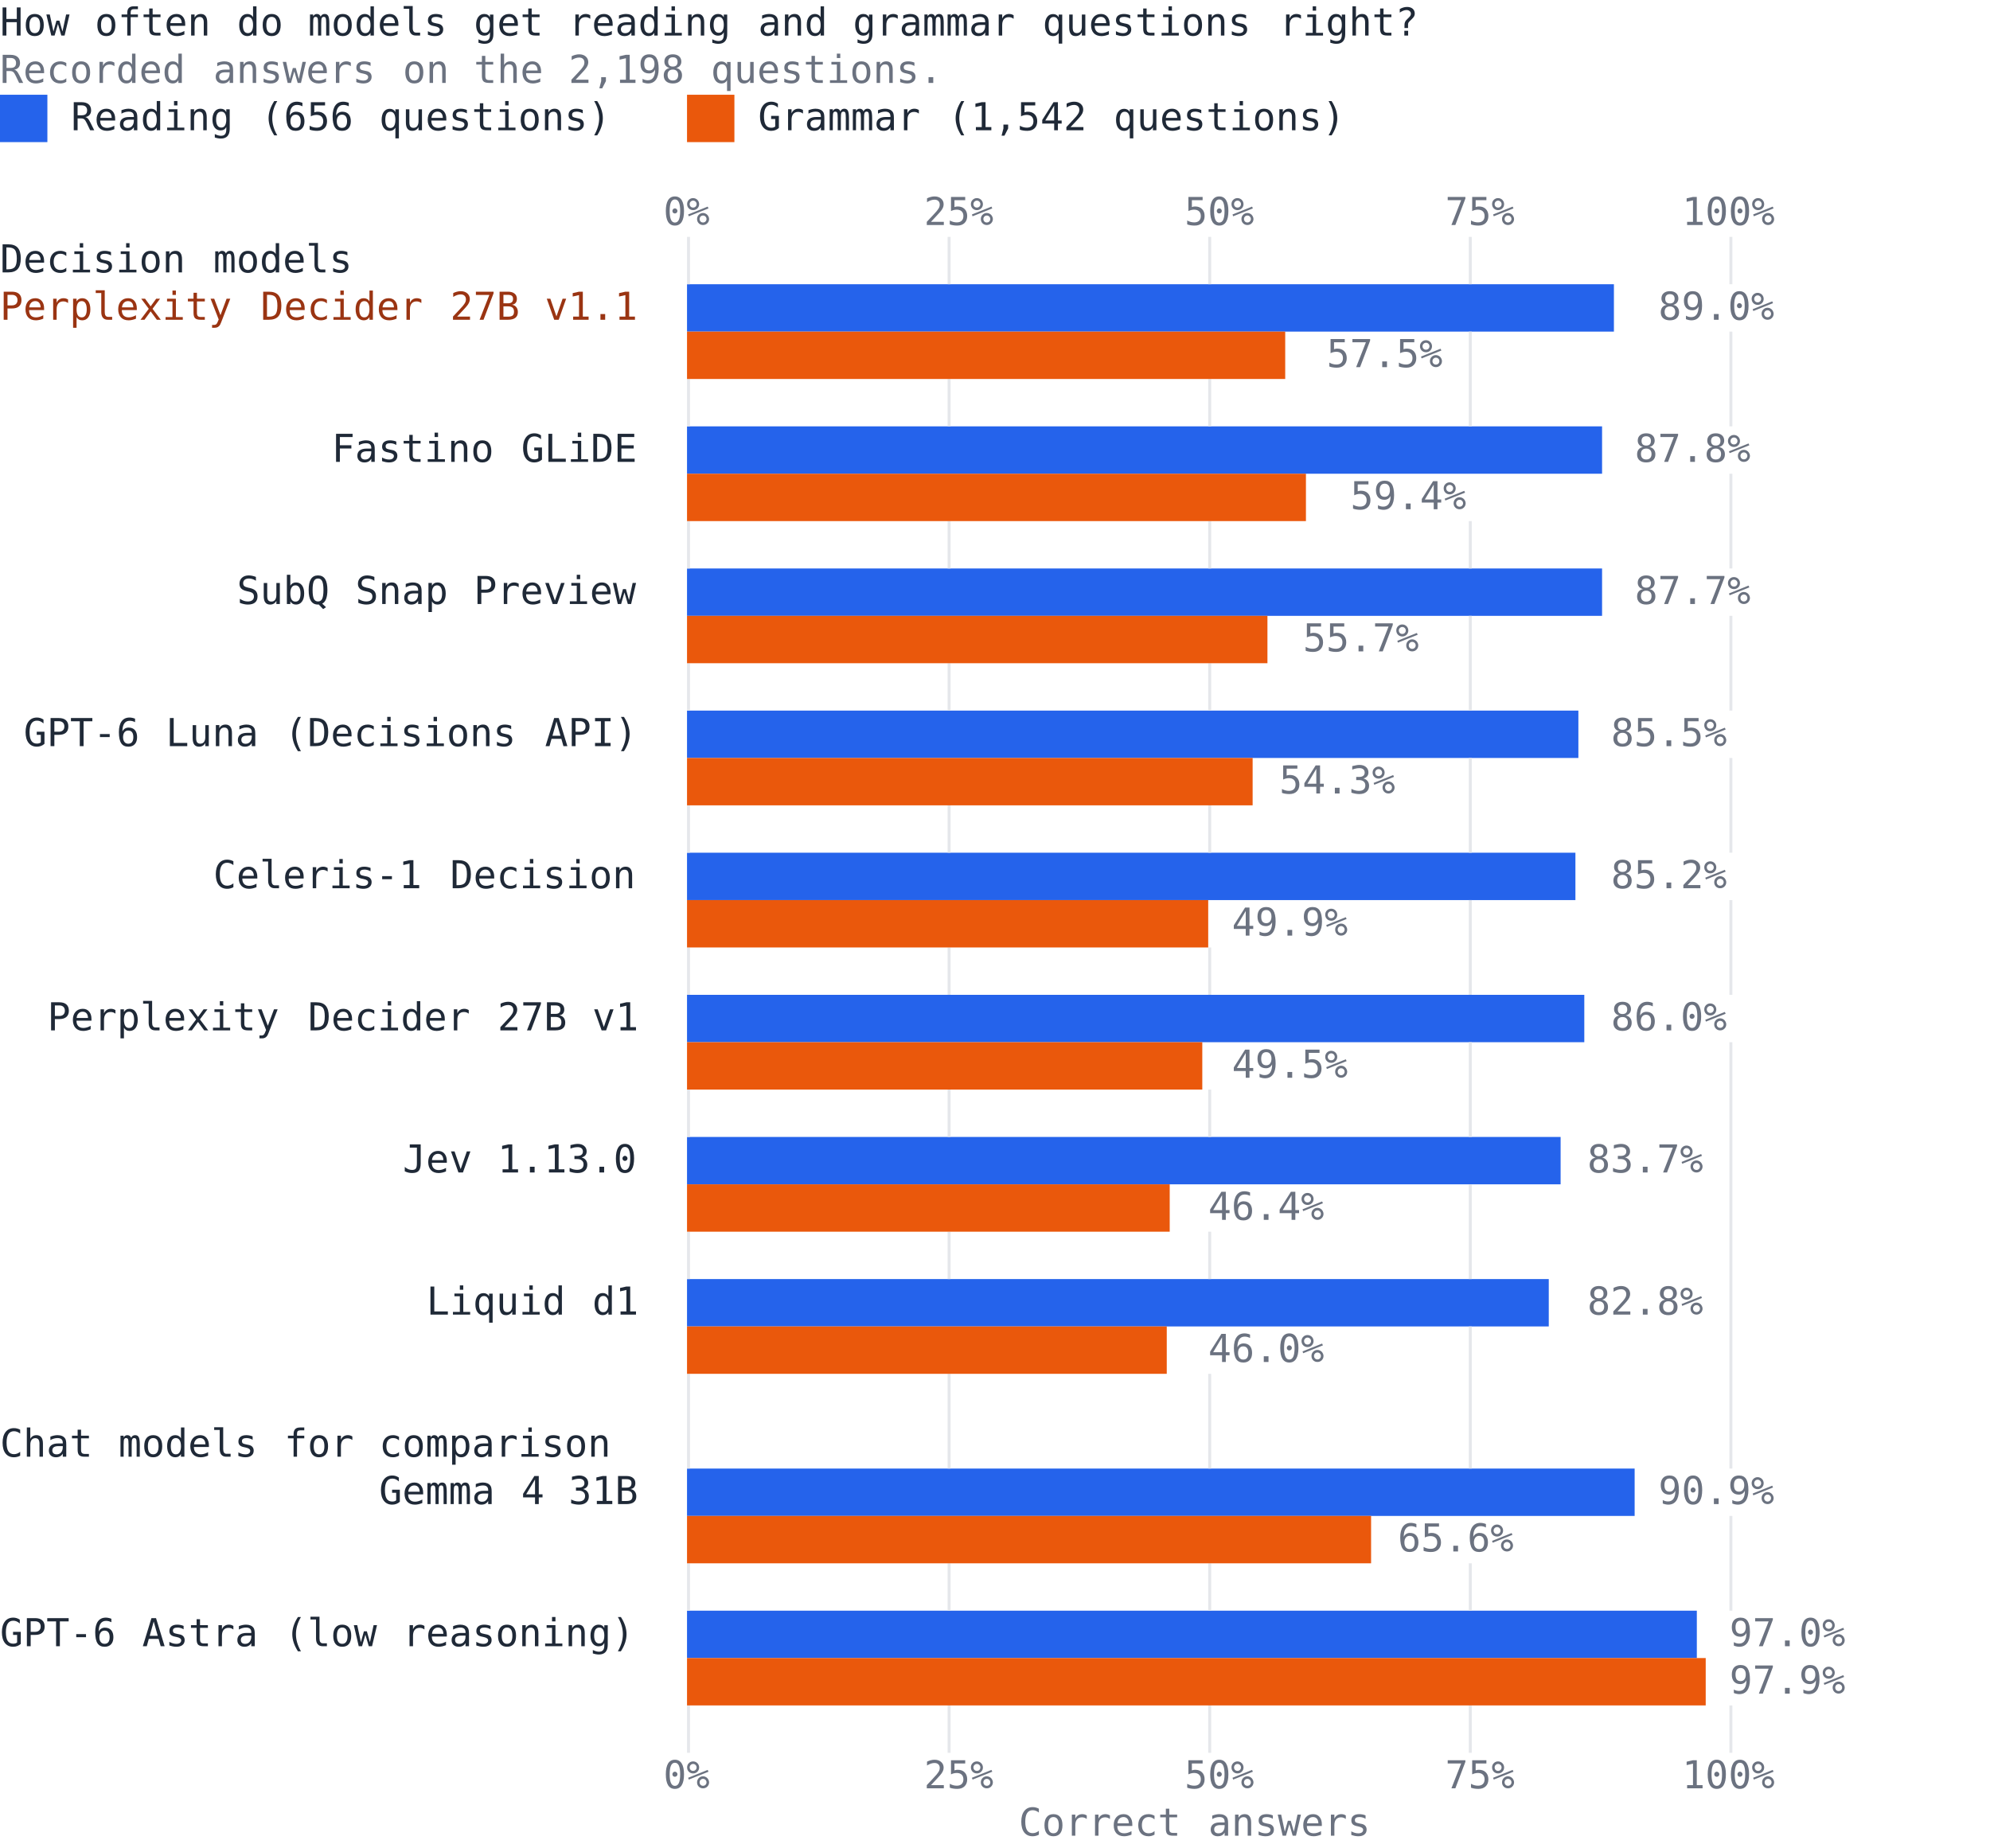
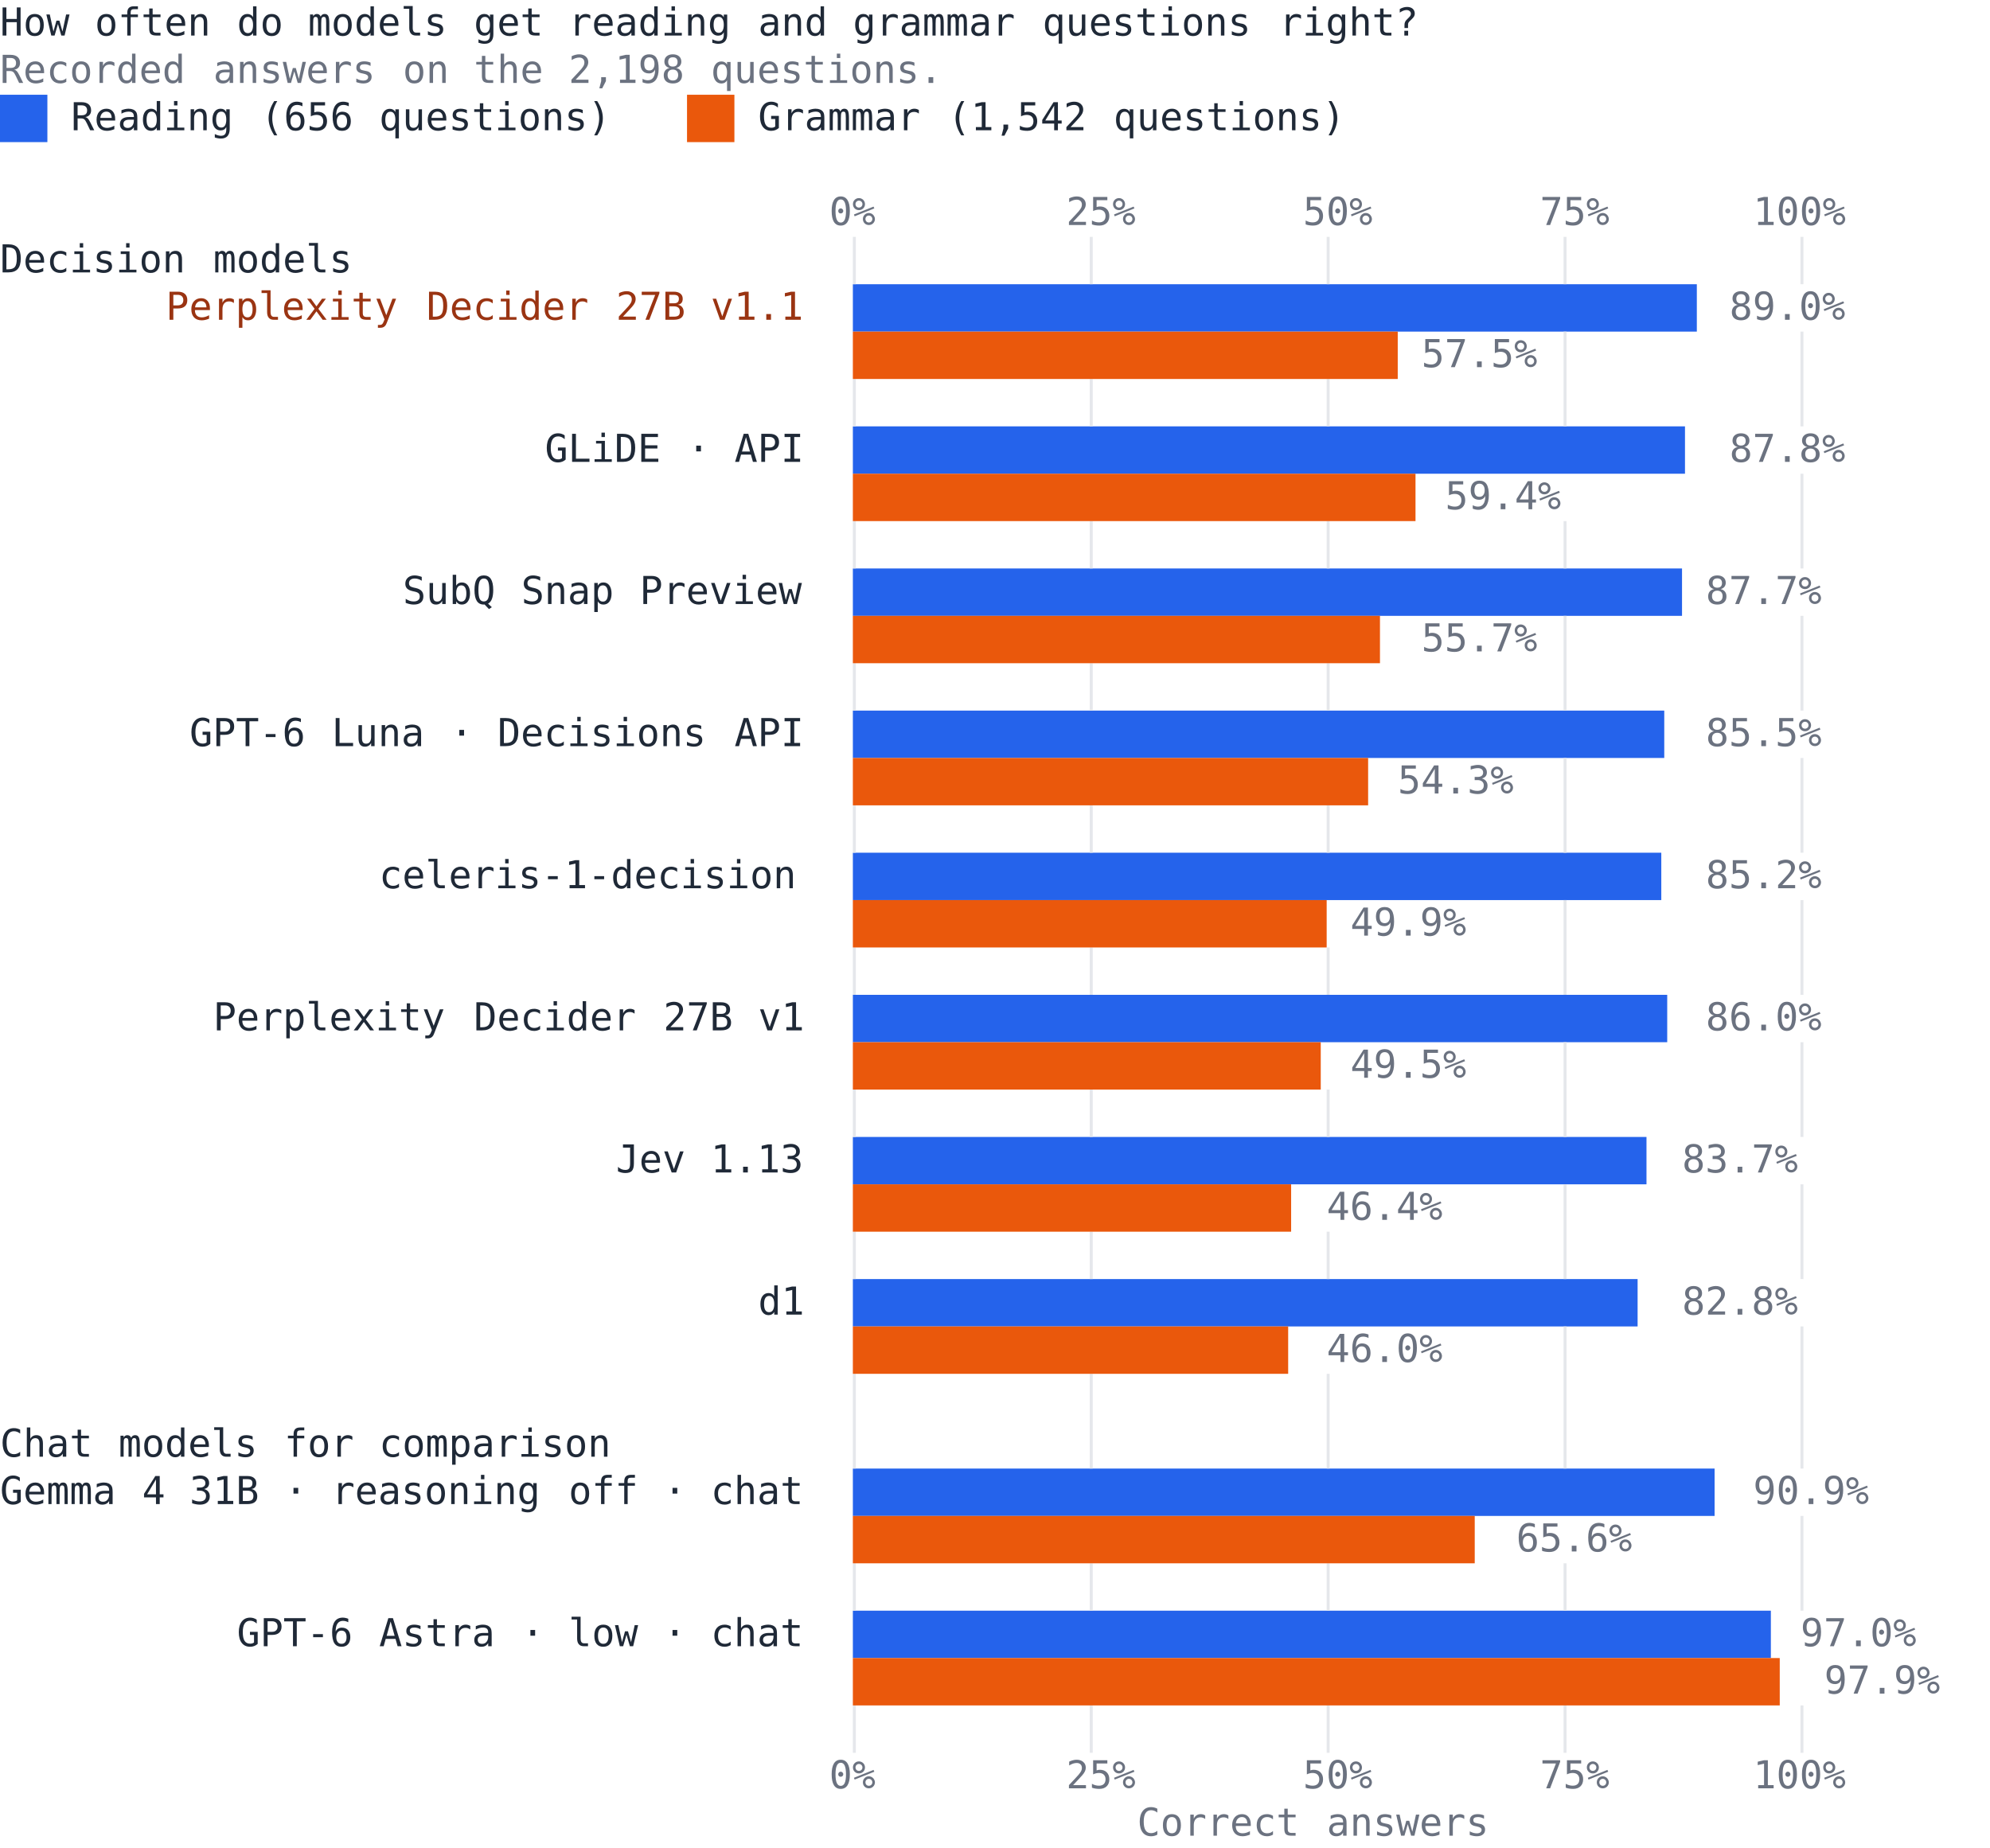
<svg xmlns="http://www.w3.org/2000/svg" viewBox="0 0 672 624" width="672" height="624" role="img">
  <style>text{font:13px ui-monospace,SFMono-Regular,Menlo,Consolas,"DejaVu Sans Mono",monospace;white-space:pre}</style>
-   <path fill="#2563eb" d="M0 32h8v16h-8zM8 32h8v16h-8zM232 96h8v16h-8zM240 96h8v16h-8zM248 96h8v16h-8zM256 96h8v16h-8zM264 96h8v16h-8zM272 96h8v16h-8zM280 96h8v16h-8zM288 96h8v16h-8zM296 96h8v16h-8zM304 96h8v16h-8zM312 96h8v16h-8zM320 96h8v16h-8zM328 96h8v16h-8zM336 96h8v16h-8zM344 96h8v16h-8zM352 96h8v16h-8zM360 96h8v16h-8zM368 96h8v16h-8zM376 96h8v16h-8zM384 96h8v16h-8zM392 96h8v16h-8zM400 96h8v16h-8zM408 96h8v16h-8zM416 96h8v16h-8zM424 96h8v16h-8zM432 96h8v16h-8zM440 96h8v16h-8zM448 96h8v16h-8zM456 96h8v16h-8zM464 96h8v16h-8zM472 96h8v16h-8zM480 96h8v16h-8zM488 96h8v16h-8zM496 96h8v16h-8zM504 96h8v16h-8zM512 96h8v16h-8zM520 96h8v16h-8zM528 96h8v16h-8zM536 96h8v16h-8zM544 96h1v16h-1zM232 144h8v16h-8zM240 144h8v16h-8zM248 144h8v16h-8zM256 144h8v16h-8zM264 144h8v16h-8zM272 144h8v16h-8zM280 144h8v16h-8zM288 144h8v16h-8zM296 144h8v16h-8zM304 144h8v16h-8zM312 144h8v16h-8zM320 144h8v16h-8zM328 144h8v16h-8zM336 144h8v16h-8zM344 144h8v16h-8zM352 144h8v16h-8zM360 144h8v16h-8zM368 144h8v16h-8zM376 144h8v16h-8zM384 144h8v16h-8zM392 144h8v16h-8zM400 144h8v16h-8zM408 144h8v16h-8zM416 144h8v16h-8zM424 144h8v16h-8zM432 144h8v16h-8zM440 144h8v16h-8zM448 144h8v16h-8zM456 144h8v16h-8zM464 144h8v16h-8zM472 144h8v16h-8zM480 144h8v16h-8zM488 144h8v16h-8zM496 144h8v16h-8zM504 144h8v16h-8zM512 144h8v16h-8zM520 144h8v16h-8zM528 144h8v16h-8zM536 144h5v16h-5zM232 192h8v16h-8zM240 192h8v16h-8zM248 192h8v16h-8zM256 192h8v16h-8zM264 192h8v16h-8zM272 192h8v16h-8zM280 192h8v16h-8zM288 192h8v16h-8zM296 192h8v16h-8zM304 192h8v16h-8zM312 192h8v16h-8zM320 192h8v16h-8zM328 192h8v16h-8zM336 192h8v16h-8zM344 192h8v16h-8zM352 192h8v16h-8zM360 192h8v16h-8zM368 192h8v16h-8zM376 192h8v16h-8zM384 192h8v16h-8zM392 192h8v16h-8zM400 192h8v16h-8zM408 192h8v16h-8zM416 192h8v16h-8zM424 192h8v16h-8zM432 192h8v16h-8zM440 192h8v16h-8zM448 192h8v16h-8zM456 192h8v16h-8zM464 192h8v16h-8zM472 192h8v16h-8zM480 192h8v16h-8zM488 192h8v16h-8zM496 192h8v16h-8zM504 192h8v16h-8zM512 192h8v16h-8zM520 192h8v16h-8zM528 192h8v16h-8zM536 192h5v16h-5zM232 240h8v16h-8zM240 240h8v16h-8zM248 240h8v16h-8zM256 240h8v16h-8zM264 240h8v16h-8zM272 240h8v16h-8zM280 240h8v16h-8zM288 240h8v16h-8zM296 240h8v16h-8zM304 240h8v16h-8zM312 240h8v16h-8zM320 240h8v16h-8zM328 240h8v16h-8zM336 240h8v16h-8zM344 240h8v16h-8zM352 240h8v16h-8zM360 240h8v16h-8zM368 240h8v16h-8zM376 240h8v16h-8zM384 240h8v16h-8zM392 240h8v16h-8zM400 240h8v16h-8zM408 240h8v16h-8zM416 240h8v16h-8zM424 240h8v16h-8zM432 240h8v16h-8zM440 240h8v16h-8zM448 240h8v16h-8zM456 240h8v16h-8zM464 240h8v16h-8zM472 240h8v16h-8zM480 240h8v16h-8zM488 240h8v16h-8zM496 240h8v16h-8zM504 240h8v16h-8zM512 240h8v16h-8zM520 240h8v16h-8zM528 240h5v16h-5zM232 288h8v16h-8zM240 288h8v16h-8zM248 288h8v16h-8zM256 288h8v16h-8zM264 288h8v16h-8zM272 288h8v16h-8zM280 288h8v16h-8zM288 288h8v16h-8zM296 288h8v16h-8zM304 288h8v16h-8zM312 288h8v16h-8zM320 288h8v16h-8zM328 288h8v16h-8zM336 288h8v16h-8zM344 288h8v16h-8zM352 288h8v16h-8zM360 288h8v16h-8zM368 288h8v16h-8zM376 288h8v16h-8zM384 288h8v16h-8zM392 288h8v16h-8zM400 288h8v16h-8zM408 288h8v16h-8zM416 288h8v16h-8zM424 288h8v16h-8zM432 288h8v16h-8zM440 288h8v16h-8zM448 288h8v16h-8zM456 288h8v16h-8zM464 288h8v16h-8zM472 288h8v16h-8zM480 288h8v16h-8zM488 288h8v16h-8zM496 288h8v16h-8zM504 288h8v16h-8zM512 288h8v16h-8zM520 288h8v16h-8zM528 288h4v16h-4zM232 336h8v16h-8zM240 336h8v16h-8zM248 336h8v16h-8zM256 336h8v16h-8zM264 336h8v16h-8zM272 336h8v16h-8zM280 336h8v16h-8zM288 336h8v16h-8zM296 336h8v16h-8zM304 336h8v16h-8zM312 336h8v16h-8zM320 336h8v16h-8zM328 336h8v16h-8zM336 336h8v16h-8zM344 336h8v16h-8zM352 336h8v16h-8zM360 336h8v16h-8zM368 336h8v16h-8zM376 336h8v16h-8zM384 336h8v16h-8zM392 336h8v16h-8zM400 336h8v16h-8zM408 336h8v16h-8zM416 336h8v16h-8zM424 336h8v16h-8zM432 336h8v16h-8zM440 336h8v16h-8zM448 336h8v16h-8zM456 336h8v16h-8zM464 336h8v16h-8zM472 336h8v16h-8zM480 336h8v16h-8zM488 336h8v16h-8zM496 336h8v16h-8zM504 336h8v16h-8zM512 336h8v16h-8zM520 336h8v16h-8zM528 336h7v16h-7zM232 384h8v16h-8zM240 384h8v16h-8zM248 384h8v16h-8zM256 384h8v16h-8zM264 384h8v16h-8zM272 384h8v16h-8zM280 384h8v16h-8zM288 384h8v16h-8zM296 384h8v16h-8zM304 384h8v16h-8zM312 384h8v16h-8zM320 384h8v16h-8zM328 384h8v16h-8zM336 384h8v16h-8zM344 384h8v16h-8zM352 384h8v16h-8zM360 384h8v16h-8zM368 384h8v16h-8zM376 384h8v16h-8zM384 384h8v16h-8zM392 384h8v16h-8zM400 384h8v16h-8zM408 384h8v16h-8zM416 384h8v16h-8zM424 384h8v16h-8zM432 384h8v16h-8zM440 384h8v16h-8zM448 384h8v16h-8zM456 384h8v16h-8zM464 384h8v16h-8zM472 384h8v16h-8zM480 384h8v16h-8zM488 384h8v16h-8zM496 384h8v16h-8zM504 384h8v16h-8zM512 384h8v16h-8zM520 384h7v16h-7zM232 432h8v16h-8zM240 432h8v16h-8zM248 432h8v16h-8zM256 432h8v16h-8zM264 432h8v16h-8zM272 432h8v16h-8zM280 432h8v16h-8zM288 432h8v16h-8zM296 432h8v16h-8zM304 432h8v16h-8zM312 432h8v16h-8zM320 432h8v16h-8zM328 432h8v16h-8zM336 432h8v16h-8zM344 432h8v16h-8zM352 432h8v16h-8zM360 432h8v16h-8zM368 432h8v16h-8zM376 432h8v16h-8zM384 432h8v16h-8zM392 432h8v16h-8zM400 432h8v16h-8zM408 432h8v16h-8zM416 432h8v16h-8zM424 432h8v16h-8zM432 432h8v16h-8zM440 432h8v16h-8zM448 432h8v16h-8zM456 432h8v16h-8zM464 432h8v16h-8zM472 432h8v16h-8zM480 432h8v16h-8zM488 432h8v16h-8zM496 432h8v16h-8zM504 432h8v16h-8zM512 432h8v16h-8zM520 432h3v16h-3zM232 496h8v16h-8zM240 496h8v16h-8zM248 496h8v16h-8zM256 496h8v16h-8zM264 496h8v16h-8zM272 496h8v16h-8zM280 496h8v16h-8zM288 496h8v16h-8zM296 496h8v16h-8zM304 496h8v16h-8zM312 496h8v16h-8zM320 496h8v16h-8zM328 496h8v16h-8zM336 496h8v16h-8zM344 496h8v16h-8zM352 496h8v16h-8zM360 496h8v16h-8zM368 496h8v16h-8zM376 496h8v16h-8zM384 496h8v16h-8zM392 496h8v16h-8zM400 496h8v16h-8zM408 496h8v16h-8zM416 496h8v16h-8zM424 496h8v16h-8zM432 496h8v16h-8zM440 496h8v16h-8zM448 496h8v16h-8zM456 496h8v16h-8zM464 496h8v16h-8zM472 496h8v16h-8zM480 496h8v16h-8zM488 496h8v16h-8zM496 496h8v16h-8zM504 496h8v16h-8zM512 496h8v16h-8zM520 496h8v16h-8zM528 496h8v16h-8zM536 496h8v16h-8zM544 496h8v16h-8zM232 544h8v16h-8zM240 544h8v16h-8zM248 544h8v16h-8zM256 544h8v16h-8zM264 544h8v16h-8zM272 544h8v16h-8zM280 544h8v16h-8zM288 544h8v16h-8zM296 544h8v16h-8zM304 544h8v16h-8zM312 544h8v16h-8zM320 544h8v16h-8zM328 544h8v16h-8zM336 544h8v16h-8zM344 544h8v16h-8zM352 544h8v16h-8zM360 544h8v16h-8zM368 544h8v16h-8zM376 544h8v16h-8zM384 544h8v16h-8zM392 544h8v16h-8zM400 544h8v16h-8zM408 544h8v16h-8zM416 544h8v16h-8zM424 544h8v16h-8zM432 544h8v16h-8zM440 544h8v16h-8zM448 544h8v16h-8zM456 544h8v16h-8zM464 544h8v16h-8zM472 544h8v16h-8zM480 544h8v16h-8zM488 544h8v16h-8zM496 544h8v16h-8zM504 544h8v16h-8zM512 544h8v16h-8zM520 544h8v16h-8zM528 544h8v16h-8zM536 544h8v16h-8zM544 544h8v16h-8zM552 544h8v16h-8zM560 544h8v16h-8zM568 544h5v16h-5z" />
-   <path fill="#e5e7eb" d="M232 80h1v16h-1zM320 80h1v16h-1zM408 80h1v16h-1zM496 80h1v16h-1zM584 80h1v16h-1zM496 112h1v16h-1zM584 112h1v16h-1zM232 128h1v16h-1zM320 128h1v16h-1zM408 128h1v16h-1zM496 128h1v16h-1zM584 128h1v16h-1zM584 160h1v16h-1zM232 176h1v16h-1zM320 176h1v16h-1zM408 176h1v16h-1zM496 176h1v16h-1zM584 176h1v16h-1zM496 208h1v16h-1zM584 208h1v16h-1zM232 224h1v16h-1zM320 224h1v16h-1zM408 224h1v16h-1zM496 224h1v16h-1zM584 224h1v16h-1zM496 256h1v16h-1zM584 256h1v16h-1zM232 272h1v16h-1zM320 272h1v16h-1zM408 272h1v16h-1zM496 272h1v16h-1zM584 272h1v16h-1zM496 304h1v16h-1zM584 304h1v16h-1zM232 320h1v16h-1zM320 320h1v16h-1zM408 320h1v16h-1zM496 320h1v16h-1zM584 320h1v16h-1zM496 352h1v16h-1zM584 352h1v16h-1zM232 368h1v16h-1zM320 368h1v16h-1zM408 368h1v16h-1zM496 368h1v16h-1zM584 368h1v16h-1zM584 384h1v16h-1zM496 400h1v16h-1zM584 400h1v16h-1zM232 416h1v16h-1zM320 416h1v16h-1zM408 416h1v16h-1zM496 416h1v16h-1zM584 416h1v16h-1zM584 432h1v16h-1zM496 448h1v16h-1zM584 448h1v16h-1zM232 464h1v16h-1zM320 464h1v16h-1zM408 464h1v16h-1zM496 464h1v16h-1zM584 464h1v16h-1zM232 480h1v16h-1zM320 480h1v16h-1zM408 480h1v16h-1zM496 480h1v16h-1zM584 480h1v16h-1zM584 512h1v16h-1zM232 528h1v16h-1zM320 528h1v16h-1zM408 528h1v16h-1zM496 528h1v16h-1zM584 528h1v16h-1zM232 576h1v16h-1zM320 576h1v16h-1zM408 576h1v16h-1zM496 576h1v16h-1zM584 576h1v16h-1z" />
-   <path fill="#ea580c" d="M232 32h8v16h-8zM240 32h8v16h-8zM232 112h8v16h-8zM240 112h8v16h-8zM248 112h8v16h-8zM256 112h8v16h-8zM264 112h8v16h-8zM272 112h8v16h-8zM280 112h8v16h-8zM288 112h8v16h-8zM296 112h8v16h-8zM304 112h8v16h-8zM312 112h8v16h-8zM320 112h8v16h-8zM328 112h8v16h-8zM336 112h8v16h-8zM344 112h8v16h-8zM352 112h8v16h-8zM360 112h8v16h-8zM368 112h8v16h-8zM376 112h8v16h-8zM384 112h8v16h-8zM392 112h8v16h-8zM400 112h8v16h-8zM408 112h8v16h-8zM416 112h8v16h-8zM424 112h8v16h-8zM432 112h2v16h-2zM232 160h8v16h-8zM240 160h8v16h-8zM248 160h8v16h-8zM256 160h8v16h-8zM264 160h8v16h-8zM272 160h8v16h-8zM280 160h8v16h-8zM288 160h8v16h-8zM296 160h8v16h-8zM304 160h8v16h-8zM312 160h8v16h-8zM320 160h8v16h-8zM328 160h8v16h-8zM336 160h8v16h-8zM344 160h8v16h-8zM352 160h8v16h-8zM360 160h8v16h-8zM368 160h8v16h-8zM376 160h8v16h-8zM384 160h8v16h-8zM392 160h8v16h-8zM400 160h8v16h-8zM408 160h8v16h-8zM416 160h8v16h-8zM424 160h8v16h-8zM432 160h8v16h-8zM440 160h1v16h-1zM232 208h8v16h-8zM240 208h8v16h-8zM248 208h8v16h-8zM256 208h8v16h-8zM264 208h8v16h-8zM272 208h8v16h-8zM280 208h8v16h-8zM288 208h8v16h-8zM296 208h8v16h-8zM304 208h8v16h-8zM312 208h8v16h-8zM320 208h8v16h-8zM328 208h8v16h-8zM336 208h8v16h-8zM344 208h8v16h-8zM352 208h8v16h-8zM360 208h8v16h-8zM368 208h8v16h-8zM376 208h8v16h-8zM384 208h8v16h-8zM392 208h8v16h-8zM400 208h8v16h-8zM408 208h8v16h-8zM416 208h8v16h-8zM424 208h4v16h-4zM232 256h8v16h-8zM240 256h8v16h-8zM248 256h8v16h-8zM256 256h8v16h-8zM264 256h8v16h-8zM272 256h8v16h-8zM280 256h8v16h-8zM288 256h8v16h-8zM296 256h8v16h-8zM304 256h8v16h-8zM312 256h8v16h-8zM320 256h8v16h-8zM328 256h8v16h-8zM336 256h8v16h-8zM344 256h8v16h-8zM352 256h8v16h-8zM360 256h8v16h-8zM368 256h8v16h-8zM376 256h8v16h-8zM384 256h8v16h-8zM392 256h8v16h-8zM400 256h8v16h-8zM408 256h8v16h-8zM416 256h7v16h-7zM232 304h8v16h-8zM240 304h8v16h-8zM248 304h8v16h-8zM256 304h8v16h-8zM264 304h8v16h-8zM272 304h8v16h-8zM280 304h8v16h-8zM288 304h8v16h-8zM296 304h8v16h-8zM304 304h8v16h-8zM312 304h8v16h-8zM320 304h8v16h-8zM328 304h8v16h-8zM336 304h8v16h-8zM344 304h8v16h-8zM352 304h8v16h-8zM360 304h8v16h-8zM368 304h8v16h-8zM376 304h8v16h-8zM384 304h8v16h-8zM392 304h8v16h-8zM400 304h8v16h-8zM232 352h8v16h-8zM240 352h8v16h-8zM248 352h8v16h-8zM256 352h8v16h-8zM264 352h8v16h-8zM272 352h8v16h-8zM280 352h8v16h-8zM288 352h8v16h-8zM296 352h8v16h-8zM304 352h8v16h-8zM312 352h8v16h-8zM320 352h8v16h-8zM328 352h8v16h-8zM336 352h8v16h-8zM344 352h8v16h-8zM352 352h8v16h-8zM360 352h8v16h-8zM368 352h8v16h-8zM376 352h8v16h-8zM384 352h8v16h-8zM392 352h8v16h-8zM400 352h6v16h-6zM232 400h8v16h-8zM240 400h8v16h-8zM248 400h8v16h-8zM256 400h8v16h-8zM264 400h8v16h-8zM272 400h8v16h-8zM280 400h8v16h-8zM288 400h8v16h-8zM296 400h8v16h-8zM304 400h8v16h-8zM312 400h8v16h-8zM320 400h8v16h-8zM328 400h8v16h-8zM336 400h8v16h-8zM344 400h8v16h-8zM352 400h8v16h-8zM360 400h8v16h-8zM368 400h8v16h-8zM376 400h8v16h-8zM384 400h8v16h-8zM392 400h3v16h-3zM232 448h8v16h-8zM240 448h8v16h-8zM248 448h8v16h-8zM256 448h8v16h-8zM264 448h8v16h-8zM272 448h8v16h-8zM280 448h8v16h-8zM288 448h8v16h-8zM296 448h8v16h-8zM304 448h8v16h-8zM312 448h8v16h-8zM320 448h8v16h-8zM328 448h8v16h-8zM336 448h8v16h-8zM344 448h8v16h-8zM352 448h8v16h-8zM360 448h8v16h-8zM368 448h8v16h-8zM376 448h8v16h-8zM384 448h8v16h-8zM392 448h2v16h-2zM232 512h8v16h-8zM240 512h8v16h-8zM248 512h8v16h-8zM256 512h8v16h-8zM264 512h8v16h-8zM272 512h8v16h-8zM280 512h8v16h-8zM288 512h8v16h-8zM296 512h8v16h-8zM304 512h8v16h-8zM312 512h8v16h-8zM320 512h8v16h-8zM328 512h8v16h-8zM336 512h8v16h-8zM344 512h8v16h-8zM352 512h8v16h-8zM360 512h8v16h-8zM368 512h8v16h-8zM376 512h8v16h-8zM384 512h8v16h-8zM392 512h8v16h-8zM400 512h8v16h-8zM408 512h8v16h-8zM416 512h8v16h-8zM424 512h8v16h-8zM432 512h8v16h-8zM440 512h8v16h-8zM448 512h8v16h-8zM456 512h7v16h-7zM232 560h8v16h-8zM240 560h8v16h-8zM248 560h8v16h-8zM256 560h8v16h-8zM264 560h8v16h-8zM272 560h8v16h-8zM280 560h8v16h-8zM288 560h8v16h-8zM296 560h8v16h-8zM304 560h8v16h-8zM312 560h8v16h-8zM320 560h8v16h-8zM328 560h8v16h-8zM336 560h8v16h-8zM344 560h8v16h-8zM352 560h8v16h-8zM360 560h8v16h-8zM368 560h8v16h-8zM376 560h8v16h-8zM384 560h8v16h-8zM392 560h8v16h-8zM400 560h8v16h-8zM408 560h8v16h-8zM416 560h8v16h-8zM424 560h8v16h-8zM432 560h8v16h-8zM440 560h8v16h-8zM448 560h8v16h-8zM456 560h8v16h-8zM464 560h8v16h-8zM472 560h8v16h-8zM480 560h8v16h-8zM488 560h8v16h-8zM496 560h8v16h-8zM504 560h8v16h-8zM512 560h8v16h-8zM520 560h8v16h-8zM528 560h8v16h-8zM536 560h8v16h-8zM544 560h8v16h-8zM552 560h8v16h-8zM560 560h8v16h-8zM568 560h8v16h-8z" />
+   <path fill="#2563eb" d="M0 32h8v16h-8zM8 32h8v16h-8zM288 96h8v16h-8zM296 96h8v16h-8zM304 96h8v16h-8zM312 96h8v16h-8zM320 96h8v16h-8zM328 96h8v16h-8zM336 96h8v16h-8zM344 96h8v16h-8zM352 96h8v16h-8zM360 96h8v16h-8zM368 96h8v16h-8zM376 96h8v16h-8zM384 96h8v16h-8zM392 96h8v16h-8zM400 96h8v16h-8zM408 96h8v16h-8zM416 96h8v16h-8zM424 96h8v16h-8zM432 96h8v16h-8zM440 96h8v16h-8zM448 96h8v16h-8zM456 96h8v16h-8zM464 96h8v16h-8zM472 96h8v16h-8zM480 96h8v16h-8zM488 96h8v16h-8zM496 96h8v16h-8zM504 96h8v16h-8zM512 96h8v16h-8zM520 96h8v16h-8zM528 96h8v16h-8zM536 96h8v16h-8zM544 96h8v16h-8zM552 96h8v16h-8zM560 96h8v16h-8zM568 96h5v16h-5zM288 144h8v16h-8zM296 144h8v16h-8zM304 144h8v16h-8zM312 144h8v16h-8zM320 144h8v16h-8zM328 144h8v16h-8zM336 144h8v16h-8zM344 144h8v16h-8zM352 144h8v16h-8zM360 144h8v16h-8zM368 144h8v16h-8zM376 144h8v16h-8zM384 144h8v16h-8zM392 144h8v16h-8zM400 144h8v16h-8zM408 144h8v16h-8zM416 144h8v16h-8zM424 144h8v16h-8zM432 144h8v16h-8zM440 144h8v16h-8zM448 144h8v16h-8zM456 144h8v16h-8zM464 144h8v16h-8zM472 144h8v16h-8zM480 144h8v16h-8zM488 144h8v16h-8zM496 144h8v16h-8zM504 144h8v16h-8zM512 144h8v16h-8zM520 144h8v16h-8zM528 144h8v16h-8zM536 144h8v16h-8zM544 144h8v16h-8zM552 144h8v16h-8zM560 144h8v16h-8zM568 144h1v16h-1zM288 192h8v16h-8zM296 192h8v16h-8zM304 192h8v16h-8zM312 192h8v16h-8zM320 192h8v16h-8zM328 192h8v16h-8zM336 192h8v16h-8zM344 192h8v16h-8zM352 192h8v16h-8zM360 192h8v16h-8zM368 192h8v16h-8zM376 192h8v16h-8zM384 192h8v16h-8zM392 192h8v16h-8zM400 192h8v16h-8zM408 192h8v16h-8zM416 192h8v16h-8zM424 192h8v16h-8zM432 192h8v16h-8zM440 192h8v16h-8zM448 192h8v16h-8zM456 192h8v16h-8zM464 192h8v16h-8zM472 192h8v16h-8zM480 192h8v16h-8zM488 192h8v16h-8zM496 192h8v16h-8zM504 192h8v16h-8zM512 192h8v16h-8zM520 192h8v16h-8zM528 192h8v16h-8zM536 192h8v16h-8zM544 192h8v16h-8zM552 192h8v16h-8zM560 192h8v16h-8zM288 240h8v16h-8zM296 240h8v16h-8zM304 240h8v16h-8zM312 240h8v16h-8zM320 240h8v16h-8zM328 240h8v16h-8zM336 240h8v16h-8zM344 240h8v16h-8zM352 240h8v16h-8zM360 240h8v16h-8zM368 240h8v16h-8zM376 240h8v16h-8zM384 240h8v16h-8zM392 240h8v16h-8zM400 240h8v16h-8zM408 240h8v16h-8zM416 240h8v16h-8zM424 240h8v16h-8zM432 240h8v16h-8zM440 240h8v16h-8zM448 240h8v16h-8zM456 240h8v16h-8zM464 240h8v16h-8zM472 240h8v16h-8zM480 240h8v16h-8zM488 240h8v16h-8zM496 240h8v16h-8zM504 240h8v16h-8zM512 240h8v16h-8zM520 240h8v16h-8zM528 240h8v16h-8zM536 240h8v16h-8zM544 240h8v16h-8zM552 240h8v16h-8zM560 240h2v16h-2zM288 288h8v16h-8zM296 288h8v16h-8zM304 288h8v16h-8zM312 288h8v16h-8zM320 288h8v16h-8zM328 288h8v16h-8zM336 288h8v16h-8zM344 288h8v16h-8zM352 288h8v16h-8zM360 288h8v16h-8zM368 288h8v16h-8zM376 288h8v16h-8zM384 288h8v16h-8zM392 288h8v16h-8zM400 288h8v16h-8zM408 288h8v16h-8zM416 288h8v16h-8zM424 288h8v16h-8zM432 288h8v16h-8zM440 288h8v16h-8zM448 288h8v16h-8zM456 288h8v16h-8zM464 288h8v16h-8zM472 288h8v16h-8zM480 288h8v16h-8zM488 288h8v16h-8zM496 288h8v16h-8zM504 288h8v16h-8zM512 288h8v16h-8zM520 288h8v16h-8zM528 288h8v16h-8zM536 288h8v16h-8zM544 288h8v16h-8zM552 288h8v16h-8zM560 288h1v16h-1zM288 336h8v16h-8zM296 336h8v16h-8zM304 336h8v16h-8zM312 336h8v16h-8zM320 336h8v16h-8zM328 336h8v16h-8zM336 336h8v16h-8zM344 336h8v16h-8zM352 336h8v16h-8zM360 336h8v16h-8zM368 336h8v16h-8zM376 336h8v16h-8zM384 336h8v16h-8zM392 336h8v16h-8zM400 336h8v16h-8zM408 336h8v16h-8zM416 336h8v16h-8zM424 336h8v16h-8zM432 336h8v16h-8zM440 336h8v16h-8zM448 336h8v16h-8zM456 336h8v16h-8zM464 336h8v16h-8zM472 336h8v16h-8zM480 336h8v16h-8zM488 336h8v16h-8zM496 336h8v16h-8zM504 336h8v16h-8zM512 336h8v16h-8zM520 336h8v16h-8zM528 336h8v16h-8zM536 336h8v16h-8zM544 336h8v16h-8zM552 336h8v16h-8zM560 336h3v16h-3zM288 384h8v16h-8zM296 384h8v16h-8zM304 384h8v16h-8zM312 384h8v16h-8zM320 384h8v16h-8zM328 384h8v16h-8zM336 384h8v16h-8zM344 384h8v16h-8zM352 384h8v16h-8zM360 384h8v16h-8zM368 384h8v16h-8zM376 384h8v16h-8zM384 384h8v16h-8zM392 384h8v16h-8zM400 384h8v16h-8zM408 384h8v16h-8zM416 384h8v16h-8zM424 384h8v16h-8zM432 384h8v16h-8zM440 384h8v16h-8zM448 384h8v16h-8zM456 384h8v16h-8zM464 384h8v16h-8zM472 384h8v16h-8zM480 384h8v16h-8zM488 384h8v16h-8zM496 384h8v16h-8zM504 384h8v16h-8zM512 384h8v16h-8zM520 384h8v16h-8zM528 384h8v16h-8zM536 384h8v16h-8zM544 384h8v16h-8zM552 384h4v16h-4zM288 432h8v16h-8zM296 432h8v16h-8zM304 432h8v16h-8zM312 432h8v16h-8zM320 432h8v16h-8zM328 432h8v16h-8zM336 432h8v16h-8zM344 432h8v16h-8zM352 432h8v16h-8zM360 432h8v16h-8zM368 432h8v16h-8zM376 432h8v16h-8zM384 432h8v16h-8zM392 432h8v16h-8zM400 432h8v16h-8zM408 432h8v16h-8zM416 432h8v16h-8zM424 432h8v16h-8zM432 432h8v16h-8zM440 432h8v16h-8zM448 432h8v16h-8zM456 432h8v16h-8zM464 432h8v16h-8zM472 432h8v16h-8zM480 432h8v16h-8zM488 432h8v16h-8zM496 432h8v16h-8zM504 432h8v16h-8zM512 432h8v16h-8zM520 432h8v16h-8zM528 432h8v16h-8zM536 432h8v16h-8zM544 432h8v16h-8zM552 432h1v16h-1zM288 496h8v16h-8zM296 496h8v16h-8zM304 496h8v16h-8zM312 496h8v16h-8zM320 496h8v16h-8zM328 496h8v16h-8zM336 496h8v16h-8zM344 496h8v16h-8zM352 496h8v16h-8zM360 496h8v16h-8zM368 496h8v16h-8zM376 496h8v16h-8zM384 496h8v16h-8zM392 496h8v16h-8zM400 496h8v16h-8zM408 496h8v16h-8zM416 496h8v16h-8zM424 496h8v16h-8zM432 496h8v16h-8zM440 496h8v16h-8zM448 496h8v16h-8zM456 496h8v16h-8zM464 496h8v16h-8zM472 496h8v16h-8zM480 496h8v16h-8zM488 496h8v16h-8zM496 496h8v16h-8zM504 496h8v16h-8zM512 496h8v16h-8zM520 496h8v16h-8zM528 496h8v16h-8zM536 496h8v16h-8zM544 496h8v16h-8zM552 496h8v16h-8zM560 496h8v16h-8zM568 496h8v16h-8zM576 496h3v16h-3zM288 544h8v16h-8zM296 544h8v16h-8zM304 544h8v16h-8zM312 544h8v16h-8zM320 544h8v16h-8zM328 544h8v16h-8zM336 544h8v16h-8zM344 544h8v16h-8zM352 544h8v16h-8zM360 544h8v16h-8zM368 544h8v16h-8zM376 544h8v16h-8zM384 544h8v16h-8zM392 544h8v16h-8zM400 544h8v16h-8zM408 544h8v16h-8zM416 544h8v16h-8zM424 544h8v16h-8zM432 544h8v16h-8zM440 544h8v16h-8zM448 544h8v16h-8zM456 544h8v16h-8zM464 544h8v16h-8zM472 544h8v16h-8zM480 544h8v16h-8zM488 544h8v16h-8zM496 544h8v16h-8zM504 544h8v16h-8zM512 544h8v16h-8zM520 544h8v16h-8zM528 544h8v16h-8zM536 544h8v16h-8zM544 544h8v16h-8zM552 544h8v16h-8zM560 544h8v16h-8zM568 544h8v16h-8zM576 544h8v16h-8zM584 544h8v16h-8zM592 544h6v16h-6z" />
+   <path fill="#e5e7eb" d="M288 80h1v16h-1zM368 80h1v16h-1zM448 80h1v16h-1zM528 80h1v16h-1zM608 80h1v16h-1zM528 112h1v16h-1zM608 112h1v16h-1zM288 128h1v16h-1zM368 128h1v16h-1zM448 128h1v16h-1zM528 128h1v16h-1zM608 128h1v16h-1zM608 160h1v16h-1zM288 176h1v16h-1zM368 176h1v16h-1zM448 176h1v16h-1zM528 176h1v16h-1zM608 176h1v16h-1zM528 208h1v16h-1zM608 208h1v16h-1zM288 224h1v16h-1zM368 224h1v16h-1zM448 224h1v16h-1zM528 224h1v16h-1zM608 224h1v16h-1zM528 256h1v16h-1zM608 256h1v16h-1zM288 272h1v16h-1zM368 272h1v16h-1zM448 272h1v16h-1zM528 272h1v16h-1zM608 272h1v16h-1zM528 304h1v16h-1zM608 304h1v16h-1zM288 320h1v16h-1zM368 320h1v16h-1zM448 320h1v16h-1zM528 320h1v16h-1zM608 320h1v16h-1zM528 352h1v16h-1zM608 352h1v16h-1zM288 368h1v16h-1zM368 368h1v16h-1zM448 368h1v16h-1zM528 368h1v16h-1zM608 368h1v16h-1zM528 400h1v16h-1zM608 400h1v16h-1zM288 416h1v16h-1zM368 416h1v16h-1zM448 416h1v16h-1zM528 416h1v16h-1zM608 416h1v16h-1zM528 448h1v16h-1zM608 448h1v16h-1zM288 464h1v16h-1zM368 464h1v16h-1zM448 464h1v16h-1zM528 464h1v16h-1zM608 464h1v16h-1zM288 480h1v16h-1zM368 480h1v16h-1zM448 480h1v16h-1zM528 480h1v16h-1zM608 480h1v16h-1zM608 512h1v16h-1zM288 528h1v16h-1zM368 528h1v16h-1zM448 528h1v16h-1zM528 528h1v16h-1zM608 528h1v16h-1zM288 576h1v16h-1zM368 576h1v16h-1zM448 576h1v16h-1zM528 576h1v16h-1zM608 576h1v16h-1z" />
+   <path fill="#ea580c" d="M232 32h8v16h-8zM240 32h8v16h-8zM288 112h8v16h-8zM296 112h8v16h-8zM304 112h8v16h-8zM312 112h8v16h-8zM320 112h8v16h-8zM328 112h8v16h-8zM336 112h8v16h-8zM344 112h8v16h-8zM352 112h8v16h-8zM360 112h8v16h-8zM368 112h8v16h-8zM376 112h8v16h-8zM384 112h8v16h-8zM392 112h8v16h-8zM400 112h8v16h-8zM408 112h8v16h-8zM416 112h8v16h-8zM424 112h8v16h-8zM432 112h8v16h-8zM440 112h8v16h-8zM448 112h8v16h-8zM456 112h8v16h-8zM464 112h8v16h-8zM288 160h8v16h-8zM296 160h8v16h-8zM304 160h8v16h-8zM312 160h8v16h-8zM320 160h8v16h-8zM328 160h8v16h-8zM336 160h8v16h-8zM344 160h8v16h-8zM352 160h8v16h-8zM360 160h8v16h-8zM368 160h8v16h-8zM376 160h8v16h-8zM384 160h8v16h-8zM392 160h8v16h-8zM400 160h8v16h-8zM408 160h8v16h-8zM416 160h8v16h-8zM424 160h8v16h-8zM432 160h8v16h-8zM440 160h8v16h-8zM448 160h8v16h-8zM456 160h8v16h-8zM464 160h8v16h-8zM472 160h6v16h-6zM288 208h8v16h-8zM296 208h8v16h-8zM304 208h8v16h-8zM312 208h8v16h-8zM320 208h8v16h-8zM328 208h8v16h-8zM336 208h8v16h-8zM344 208h8v16h-8zM352 208h8v16h-8zM360 208h8v16h-8zM368 208h8v16h-8zM376 208h8v16h-8zM384 208h8v16h-8zM392 208h8v16h-8zM400 208h8v16h-8zM408 208h8v16h-8zM416 208h8v16h-8zM424 208h8v16h-8zM432 208h8v16h-8zM440 208h8v16h-8zM448 208h8v16h-8zM456 208h8v16h-8zM464 208h2v16h-2zM288 256h8v16h-8zM296 256h8v16h-8zM304 256h8v16h-8zM312 256h8v16h-8zM320 256h8v16h-8zM328 256h8v16h-8zM336 256h8v16h-8zM344 256h8v16h-8zM352 256h8v16h-8zM360 256h8v16h-8zM368 256h8v16h-8zM376 256h8v16h-8zM384 256h8v16h-8zM392 256h8v16h-8zM400 256h8v16h-8zM408 256h8v16h-8zM416 256h8v16h-8zM424 256h8v16h-8zM432 256h8v16h-8zM440 256h8v16h-8zM448 256h8v16h-8zM456 256h6v16h-6zM288 304h8v16h-8zM296 304h8v16h-8zM304 304h8v16h-8zM312 304h8v16h-8zM320 304h8v16h-8zM328 304h8v16h-8zM336 304h8v16h-8zM344 304h8v16h-8zM352 304h8v16h-8zM360 304h8v16h-8zM368 304h8v16h-8zM376 304h8v16h-8zM384 304h8v16h-8zM392 304h8v16h-8zM400 304h8v16h-8zM408 304h8v16h-8zM416 304h8v16h-8zM424 304h8v16h-8zM432 304h8v16h-8zM440 304h8v16h-8zM288 352h8v16h-8zM296 352h8v16h-8zM304 352h8v16h-8zM312 352h8v16h-8zM320 352h8v16h-8zM328 352h8v16h-8zM336 352h8v16h-8zM344 352h8v16h-8zM352 352h8v16h-8zM360 352h8v16h-8zM368 352h8v16h-8zM376 352h8v16h-8zM384 352h8v16h-8zM392 352h8v16h-8zM400 352h8v16h-8zM408 352h8v16h-8zM416 352h8v16h-8zM424 352h8v16h-8zM432 352h8v16h-8zM440 352h6v16h-6zM288 400h8v16h-8zM296 400h8v16h-8zM304 400h8v16h-8zM312 400h8v16h-8zM320 400h8v16h-8zM328 400h8v16h-8zM336 400h8v16h-8zM344 400h8v16h-8zM352 400h8v16h-8zM360 400h8v16h-8zM368 400h8v16h-8zM376 400h8v16h-8zM384 400h8v16h-8zM392 400h8v16h-8zM400 400h8v16h-8zM408 400h8v16h-8zM416 400h8v16h-8zM424 400h8v16h-8zM432 400h4v16h-4zM288 448h8v16h-8zM296 448h8v16h-8zM304 448h8v16h-8zM312 448h8v16h-8zM320 448h8v16h-8zM328 448h8v16h-8zM336 448h8v16h-8zM344 448h8v16h-8zM352 448h8v16h-8zM360 448h8v16h-8zM368 448h8v16h-8zM376 448h8v16h-8zM384 448h8v16h-8zM392 448h8v16h-8zM400 448h8v16h-8zM408 448h8v16h-8zM416 448h8v16h-8zM424 448h8v16h-8zM432 448h3v16h-3zM288 512h8v16h-8zM296 512h8v16h-8zM304 512h8v16h-8zM312 512h8v16h-8zM320 512h8v16h-8zM328 512h8v16h-8zM336 512h8v16h-8zM344 512h8v16h-8zM352 512h8v16h-8zM360 512h8v16h-8zM368 512h8v16h-8zM376 512h8v16h-8zM384 512h8v16h-8zM392 512h8v16h-8zM400 512h8v16h-8zM408 512h8v16h-8zM416 512h8v16h-8zM424 512h8v16h-8zM432 512h8v16h-8zM440 512h8v16h-8zM448 512h8v16h-8zM456 512h8v16h-8zM464 512h8v16h-8zM472 512h8v16h-8zM480 512h8v16h-8zM488 512h8v16h-8zM496 512h2v16h-2zM288 560h8v16h-8zM296 560h8v16h-8zM304 560h8v16h-8zM312 560h8v16h-8zM320 560h8v16h-8zM328 560h8v16h-8zM336 560h8v16h-8zM344 560h8v16h-8zM352 560h8v16h-8zM360 560h8v16h-8zM368 560h8v16h-8zM376 560h8v16h-8zM384 560h8v16h-8zM392 560h8v16h-8zM400 560h8v16h-8zM408 560h8v16h-8zM416 560h8v16h-8zM424 560h8v16h-8zM432 560h8v16h-8zM440 560h8v16h-8zM448 560h8v16h-8zM456 560h8v16h-8zM464 560h8v16h-8zM472 560h8v16h-8zM480 560h8v16h-8zM488 560h8v16h-8zM496 560h8v16h-8zM504 560h8v16h-8zM512 560h8v16h-8zM520 560h8v16h-8zM528 560h8v16h-8zM536 560h8v16h-8zM544 560h8v16h-8zM552 560h8v16h-8zM560 560h8v16h-8zM568 560h8v16h-8zM576 560h8v16h-8zM584 560h8v16h-8zM592 560h8v16h-8zM600 560h1v16h-1z" />
  <text x="0 8 16" y="12" fill="#1f2937" font-weight="600">How</text>
  <text x="32 40 48 56 64" y="12" fill="#1f2937" font-weight="600">often</text>
  <text x="80 88" y="12" fill="#1f2937" font-weight="600">do</text>
  <text x="104 112 120 128 136 144" y="12" fill="#1f2937" font-weight="600">models</text>
  <text x="160 168 176" y="12" fill="#1f2937" font-weight="600">get</text>
  <text x="192 200 208 216 224 232 240" y="12" fill="#1f2937" font-weight="600">reading</text>
  <text x="256 264 272" y="12" fill="#1f2937" font-weight="600">and</text>
  <text x="288 296 304 312 320 328 336" y="12" fill="#1f2937" font-weight="600">grammar</text>
  <text x="352 360 368 376 384 392 400 408 416" y="12" fill="#1f2937" font-weight="600">questions</text>
  <text x="432 440 448 456 464 472" y="12" fill="#1f2937" font-weight="600">right?</text>
  <text x="0 8 16 24 32 40 48 56" y="28" fill="#6b7280">Recorded</text>
  <text x="72 80 88 96 104 112 120" y="28" fill="#6b7280">answers</text>
  <text x="136 144" y="28" fill="#6b7280">on</text>
  <text x="160 168 176" y="28" fill="#6b7280">the</text>
  <text x="192 200 208 216 224" y="28" fill="#6b7280">2,198</text>
  <text x="240 248 256 264 272 280 288 296 304 312" y="28" fill="#6b7280">questions.</text>
  <text x="24 32 40 48 56 64 72" y="44" fill="#1f2937">Reading</text>
  <text x="88 96 104 112" y="44" fill="#1f2937">(656</text>
  <text x="128 136 144 152 160 168 176 184 192 200" y="44" fill="#1f2937">questions)</text>
  <text x="256 264 272 280 288 296 304" y="44" fill="#1f2937">Grammar</text>
  <text x="320 328 336 344 352 360" y="44" fill="#1f2937">(1,542</text>
  <text x="376 384 392 400 408 416 424 432 440 448" y="44" fill="#1f2937">questions)</text>
-   <text x="224 232" y="76" fill="#6b7280">0%</text>
-   <text x="312 320 328" y="76" fill="#6b7280">25%</text>
-   <text x="400 408 416" y="76" fill="#6b7280">50%</text>
-   <text x="488 496 504" y="76" fill="#6b7280">75%</text>
-   <text x="568 576 584 592" y="76" fill="#6b7280">100%</text>
+   <text x="280 288" y="76" fill="#6b7280">0%</text>
+   <text x="360 368 376" y="76" fill="#6b7280">25%</text>
+   <text x="440 448 456" y="76" fill="#6b7280">50%</text>
+   <text x="520 528 536" y="76" fill="#6b7280">75%</text>
+   <text x="592 600 608 616" y="76" fill="#6b7280">100%</text>
  <text x="0 8 16 24 32 40 48 56" y="92" fill="#1f2937" font-weight="600">Decision</text>
  <text x="72 80 88 96 104 112" y="92" fill="#1f2937" font-weight="600">models</text>
-   <text x="0 8 16 24 32 40 48 56 64 72" y="108" fill="#9a3412" font-weight="600">Perplexity</text>
-   <text x="88 96 104 112 120 128 136" y="108" fill="#9a3412" font-weight="600">Decider</text>
-   <text x="152 160 168" y="108" fill="#9a3412" font-weight="600">27B</text>
-   <text x="184 192 200 208" y="108" fill="#9a3412" font-weight="600">v1.1</text>
-   <text x="560 568 576 584 592" y="108" fill="#6b7280">89.0%</text>
-   <text x="448 456 464 472 480" y="124" fill="#6b7280">57.5%</text>
-   <text x="112 120 128 136 144 152 160" y="156" fill="#1f2937">Fastino</text>
-   <text x="176 184 192 200 208" y="156" fill="#1f2937">GLiDE</text>
-   <text x="552 560 568 576 584" y="156" fill="#6b7280">87.8%</text>
-   <text x="456 464 472 480 488" y="172" fill="#6b7280">59.4%</text>
-   <text x="80 88 96 104" y="204" fill="#1f2937">SubQ</text>
-   <text x="120 128 136 144" y="204" fill="#1f2937">Snap</text>
-   <text x="160 168 176 184 192 200 208" y="204" fill="#1f2937">Preview</text>
-   <text x="552 560 568 576 584" y="204" fill="#6b7280">87.7%</text>
-   <text x="440 448 456 464 472" y="220" fill="#6b7280">55.7%</text>
-   <text x="8 16 24 32 40" y="252" fill="#1f2937">GPT-6</text>
-   <text x="56 64 72 80" y="252" fill="#1f2937">Luna</text>
-   <text x="96 104 112 120 128 136 144 152 160 168" y="252" fill="#1f2937">(Decisions</text>
-   <text x="184 192 200 208" y="252" fill="#1f2937">API)</text>
-   <text x="544 552 560 568 576" y="252" fill="#6b7280">85.5%</text>
-   <text x="432 440 448 456 464" y="268" fill="#6b7280">54.3%</text>
-   <text x="72 80 88 96 104 112 120 128 136" y="300" fill="#1f2937">Celeris-1</text>
-   <text x="152 160 168 176 184 192 200 208" y="300" fill="#1f2937">Decision</text>
-   <text x="544 552 560 568 576" y="300" fill="#6b7280">85.2%</text>
-   <text x="416 424 432 440 448" y="316" fill="#6b7280">49.9%</text>
-   <text x="16 24 32 40 48 56 64 72 80 88" y="348" fill="#1f2937">Perplexity</text>
-   <text x="104 112 120 128 136 144 152" y="348" fill="#1f2937">Decider</text>
-   <text x="168 176 184" y="348" fill="#1f2937">27B</text>
-   <text x="200 208" y="348" fill="#1f2937">v1</text>
-   <text x="544 552 560 568 576" y="348" fill="#6b7280">86.0%</text>
-   <text x="416 424 432 440 448" y="364" fill="#6b7280">49.5%</text>
-   <text x="136 144 152" y="396" fill="#1f2937">Jev</text>
-   <text x="168 176 184 192 200 208" y="396" fill="#1f2937">1.13.0</text>
-   <text x="536 544 552 560 568" y="396" fill="#6b7280">83.7%</text>
-   <text x="408 416 424 432 440" y="412" fill="#6b7280">46.4%</text>
-   <text x="144 152 160 168 176 184" y="444" fill="#1f2937">Liquid</text>
-   <text x="200 208" y="444" fill="#1f2937">d1</text>
-   <text x="536 544 552 560 568" y="444" fill="#6b7280">82.8%</text>
-   <text x="408 416 424 432 440" y="460" fill="#6b7280">46.0%</text>
+   <text x="56 64 72 80 88 96 104 112 120 128" y="108" fill="#9a3412" font-weight="600">Perplexity</text>
+   <text x="144 152 160 168 176 184 192" y="108" fill="#9a3412" font-weight="600">Decider</text>
+   <text x="208 216 224" y="108" fill="#9a3412" font-weight="600">27B</text>
+   <text x="240 248 256 264" y="108" fill="#9a3412" font-weight="600">v1.1</text>
+   <text x="584 592 600 608 616" y="108" fill="#6b7280">89.0%</text>
+   <text x="480 488 496 504 512" y="124" fill="#6b7280">57.5%</text>
+   <text x="184 192 200 208 216" y="156" fill="#1f2937">GLiDE</text>
+   <text x="232" y="156" fill="#1f2937">·</text>
+   <text x="248 256 264" y="156" fill="#1f2937">API</text>
+   <text x="584 592 600 608 616" y="156" fill="#6b7280">87.8%</text>
+   <text x="488 496 504 512 520" y="172" fill="#6b7280">59.4%</text>
+   <text x="136 144 152 160" y="204" fill="#1f2937">SubQ</text>
+   <text x="176 184 192 200" y="204" fill="#1f2937">Snap</text>
+   <text x="216 224 232 240 248 256 264" y="204" fill="#1f2937">Preview</text>
+   <text x="576 584 592 600 608" y="204" fill="#6b7280">87.7%</text>
+   <text x="480 488 496 504 512" y="220" fill="#6b7280">55.7%</text>
+   <text x="64 72 80 88 96" y="252" fill="#1f2937">GPT-6</text>
+   <text x="112 120 128 136" y="252" fill="#1f2937">Luna</text>
+   <text x="152" y="252" fill="#1f2937">·</text>
+   <text x="168 176 184 192 200 208 216 224 232" y="252" fill="#1f2937">Decisions</text>
+   <text x="248 256 264" y="252" fill="#1f2937">API</text>
+   <text x="576 584 592 600 608" y="252" fill="#6b7280">85.5%</text>
+   <text x="472 480 488 496 504" y="268" fill="#6b7280">54.3%</text>
+   <text x="128 136 144 152 160 168 176 184 192 200 208 216 224 232 240 248 256 264" y="300" fill="#1f2937">celeris-1-decision</text>
+   <text x="576 584 592 600 608" y="300" fill="#6b7280">85.2%</text>
+   <text x="456 464 472 480 488" y="316" fill="#6b7280">49.9%</text>
+   <text x="72 80 88 96 104 112 120 128 136 144" y="348" fill="#1f2937">Perplexity</text>
+   <text x="160 168 176 184 192 200 208" y="348" fill="#1f2937">Decider</text>
+   <text x="224 232 240" y="348" fill="#1f2937">27B</text>
+   <text x="256 264" y="348" fill="#1f2937">v1</text>
+   <text x="576 584 592 600 608" y="348" fill="#6b7280">86.0%</text>
+   <text x="456 464 472 480 488" y="364" fill="#6b7280">49.5%</text>
+   <text x="208 216 224" y="396" fill="#1f2937">Jev</text>
+   <text x="240 248 256 264" y="396" fill="#1f2937">1.13</text>
+   <text x="568 576 584 592 600" y="396" fill="#6b7280">83.7%</text>
+   <text x="448 456 464 472 480" y="412" fill="#6b7280">46.4%</text>
+   <text x="256 264" y="444" fill="#1f2937">d1</text>
+   <text x="568 576 584 592 600" y="444" fill="#6b7280">82.8%</text>
+   <text x="448 456 464 472 480" y="460" fill="#6b7280">46.0%</text>
  <text x="0 8 16 24" y="492" fill="#1f2937" font-weight="600">Chat</text>
  <text x="40 48 56 64 72 80" y="492" fill="#1f2937" font-weight="600">models</text>
  <text x="96 104 112" y="492" fill="#1f2937" font-weight="600">for</text>
  <text x="128 136 144 152 160 168 176 184 192 200" y="492" fill="#1f2937" font-weight="600">comparison</text>
-   <text x="128 136 144 152 160" y="508" fill="#1f2937">Gemma</text>
-   <text x="176" y="508" fill="#1f2937">4</text>
-   <text x="192 200 208" y="508" fill="#1f2937">31B</text>
-   <text x="560 568 576 584 592" y="508" fill="#6b7280">90.9%</text>
-   <text x="472 480 488 496 504" y="524" fill="#6b7280">65.6%</text>
-   <text x="0 8 16 24 32" y="556" fill="#1f2937">GPT-6</text>
-   <text x="48 56 64 72 80" y="556" fill="#1f2937">Astra</text>
-   <text x="96 104 112 120" y="556" fill="#1f2937">(low</text>
-   <text x="136 144 152 160 168 176 184 192 200 208" y="556" fill="#1f2937">reasoning)</text>
-   <text x="584 592 600 608 616" y="556" fill="#6b7280">97.0%</text>
-   <text x="584 592 600 608 616" y="572" fill="#6b7280">97.9%</text>
-   <text x="224 232" y="604" fill="#6b7280">0%</text>
-   <text x="312 320 328" y="604" fill="#6b7280">25%</text>
-   <text x="400 408 416" y="604" fill="#6b7280">50%</text>
-   <text x="488 496 504" y="604" fill="#6b7280">75%</text>
-   <text x="568 576 584 592" y="604" fill="#6b7280">100%</text>
-   <text x="344 352 360 368 376 384 392" y="620" fill="#6b7280">Correct</text>
-   <text x="408 416 424 432 440 448 456" y="620" fill="#6b7280">answers</text>
+   <text x="0 8 16 24 32" y="508" fill="#1f2937">Gemma</text>
+   <text x="48" y="508" fill="#1f2937">4</text>
+   <text x="64 72 80" y="508" fill="#1f2937">31B</text>
+   <text x="96" y="508" fill="#1f2937">·</text>
+   <text x="112 120 128 136 144 152 160 168 176" y="508" fill="#1f2937">reasoning</text>
+   <text x="192 200 208" y="508" fill="#1f2937">off</text>
+   <text x="224" y="508" fill="#1f2937">·</text>
+   <text x="240 248 256 264" y="508" fill="#1f2937">chat</text>
+   <text x="592 600 608 616 624" y="508" fill="#6b7280">90.9%</text>
+   <text x="512 520 528 536 544" y="524" fill="#6b7280">65.6%</text>
+   <text x="80 88 96 104 112" y="556" fill="#1f2937">GPT-6</text>
+   <text x="128 136 144 152 160" y="556" fill="#1f2937">Astra</text>
+   <text x="176" y="556" fill="#1f2937">·</text>
+   <text x="192 200 208" y="556" fill="#1f2937">low</text>
+   <text x="224" y="556" fill="#1f2937">·</text>
+   <text x="240 248 256 264" y="556" fill="#1f2937">chat</text>
+   <text x="608 616 624 632 640" y="556" fill="#6b7280">97.0%</text>
+   <text x="616 624 632 640 648" y="572" fill="#6b7280">97.9%</text>
+   <text x="280 288" y="604" fill="#6b7280">0%</text>
+   <text x="360 368 376" y="604" fill="#6b7280">25%</text>
+   <text x="440 448 456" y="604" fill="#6b7280">50%</text>
+   <text x="520 528 536" y="604" fill="#6b7280">75%</text>
+   <text x="592 600 608 616" y="604" fill="#6b7280">100%</text>
+   <text x="384 392 400 408 416 424 432" y="620" fill="#6b7280">Correct</text>
+   <text x="448 456 464 472 480 488 496" y="620" fill="#6b7280">answers</text>
</svg>
